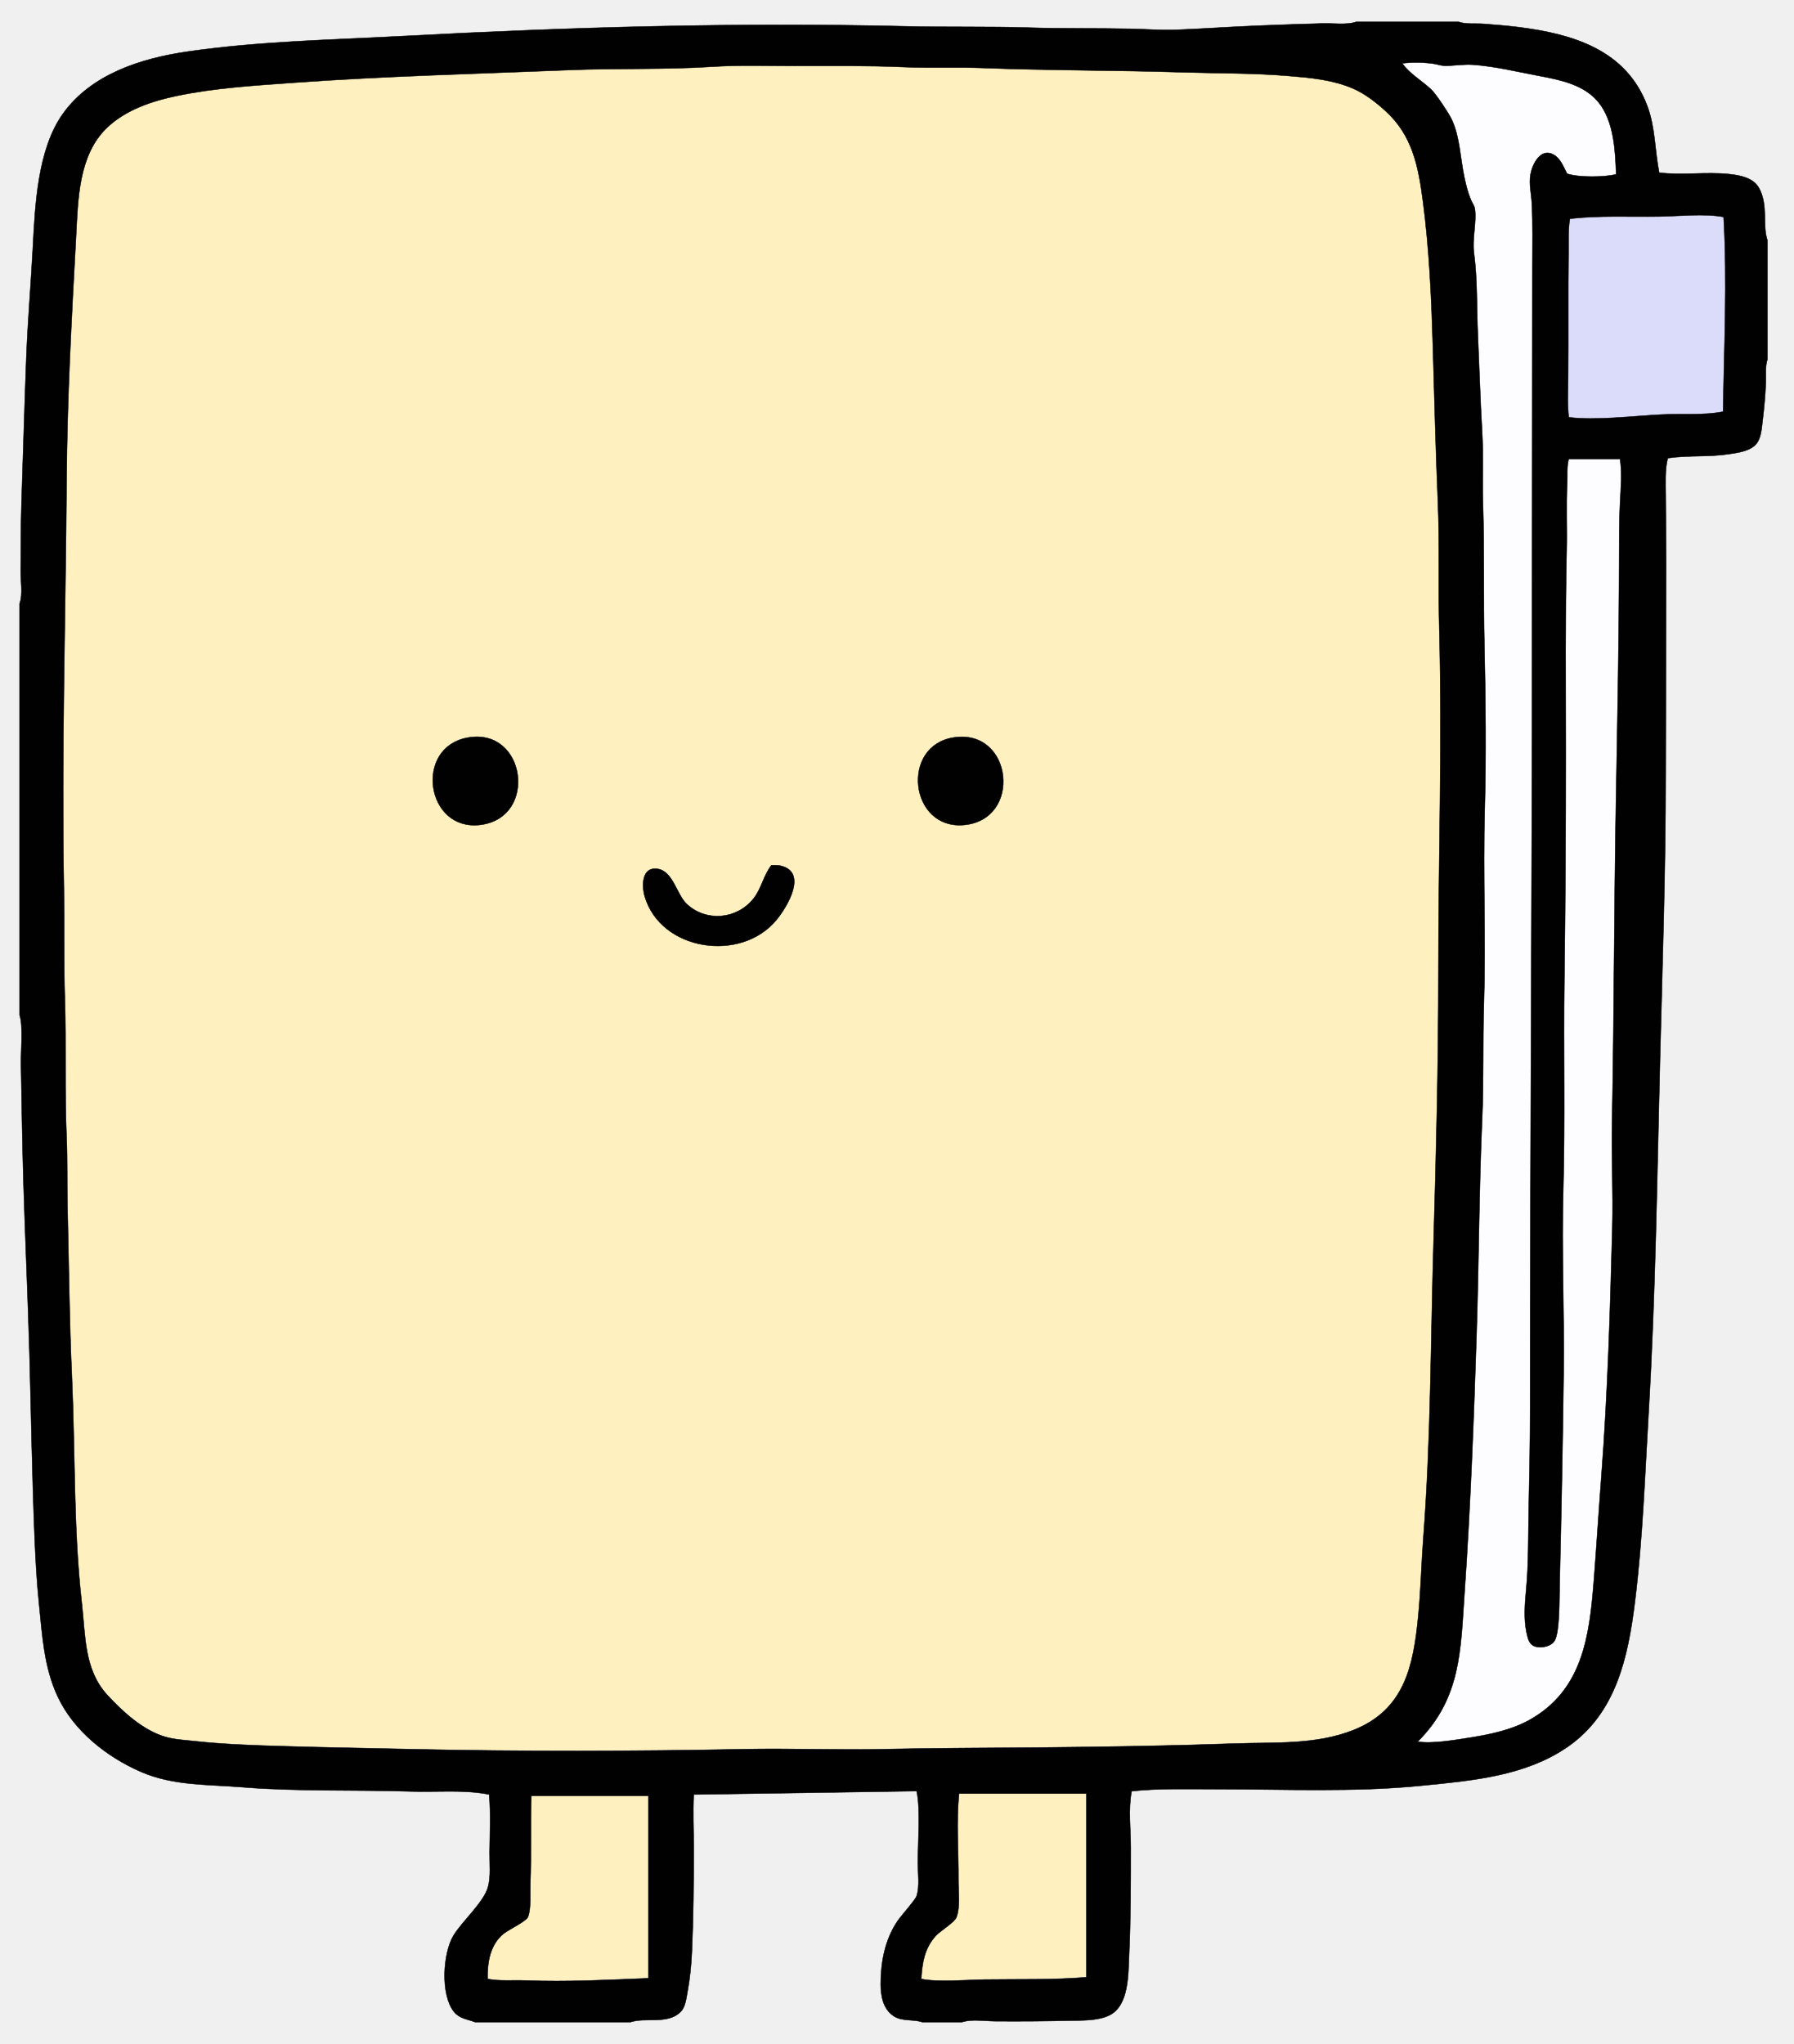
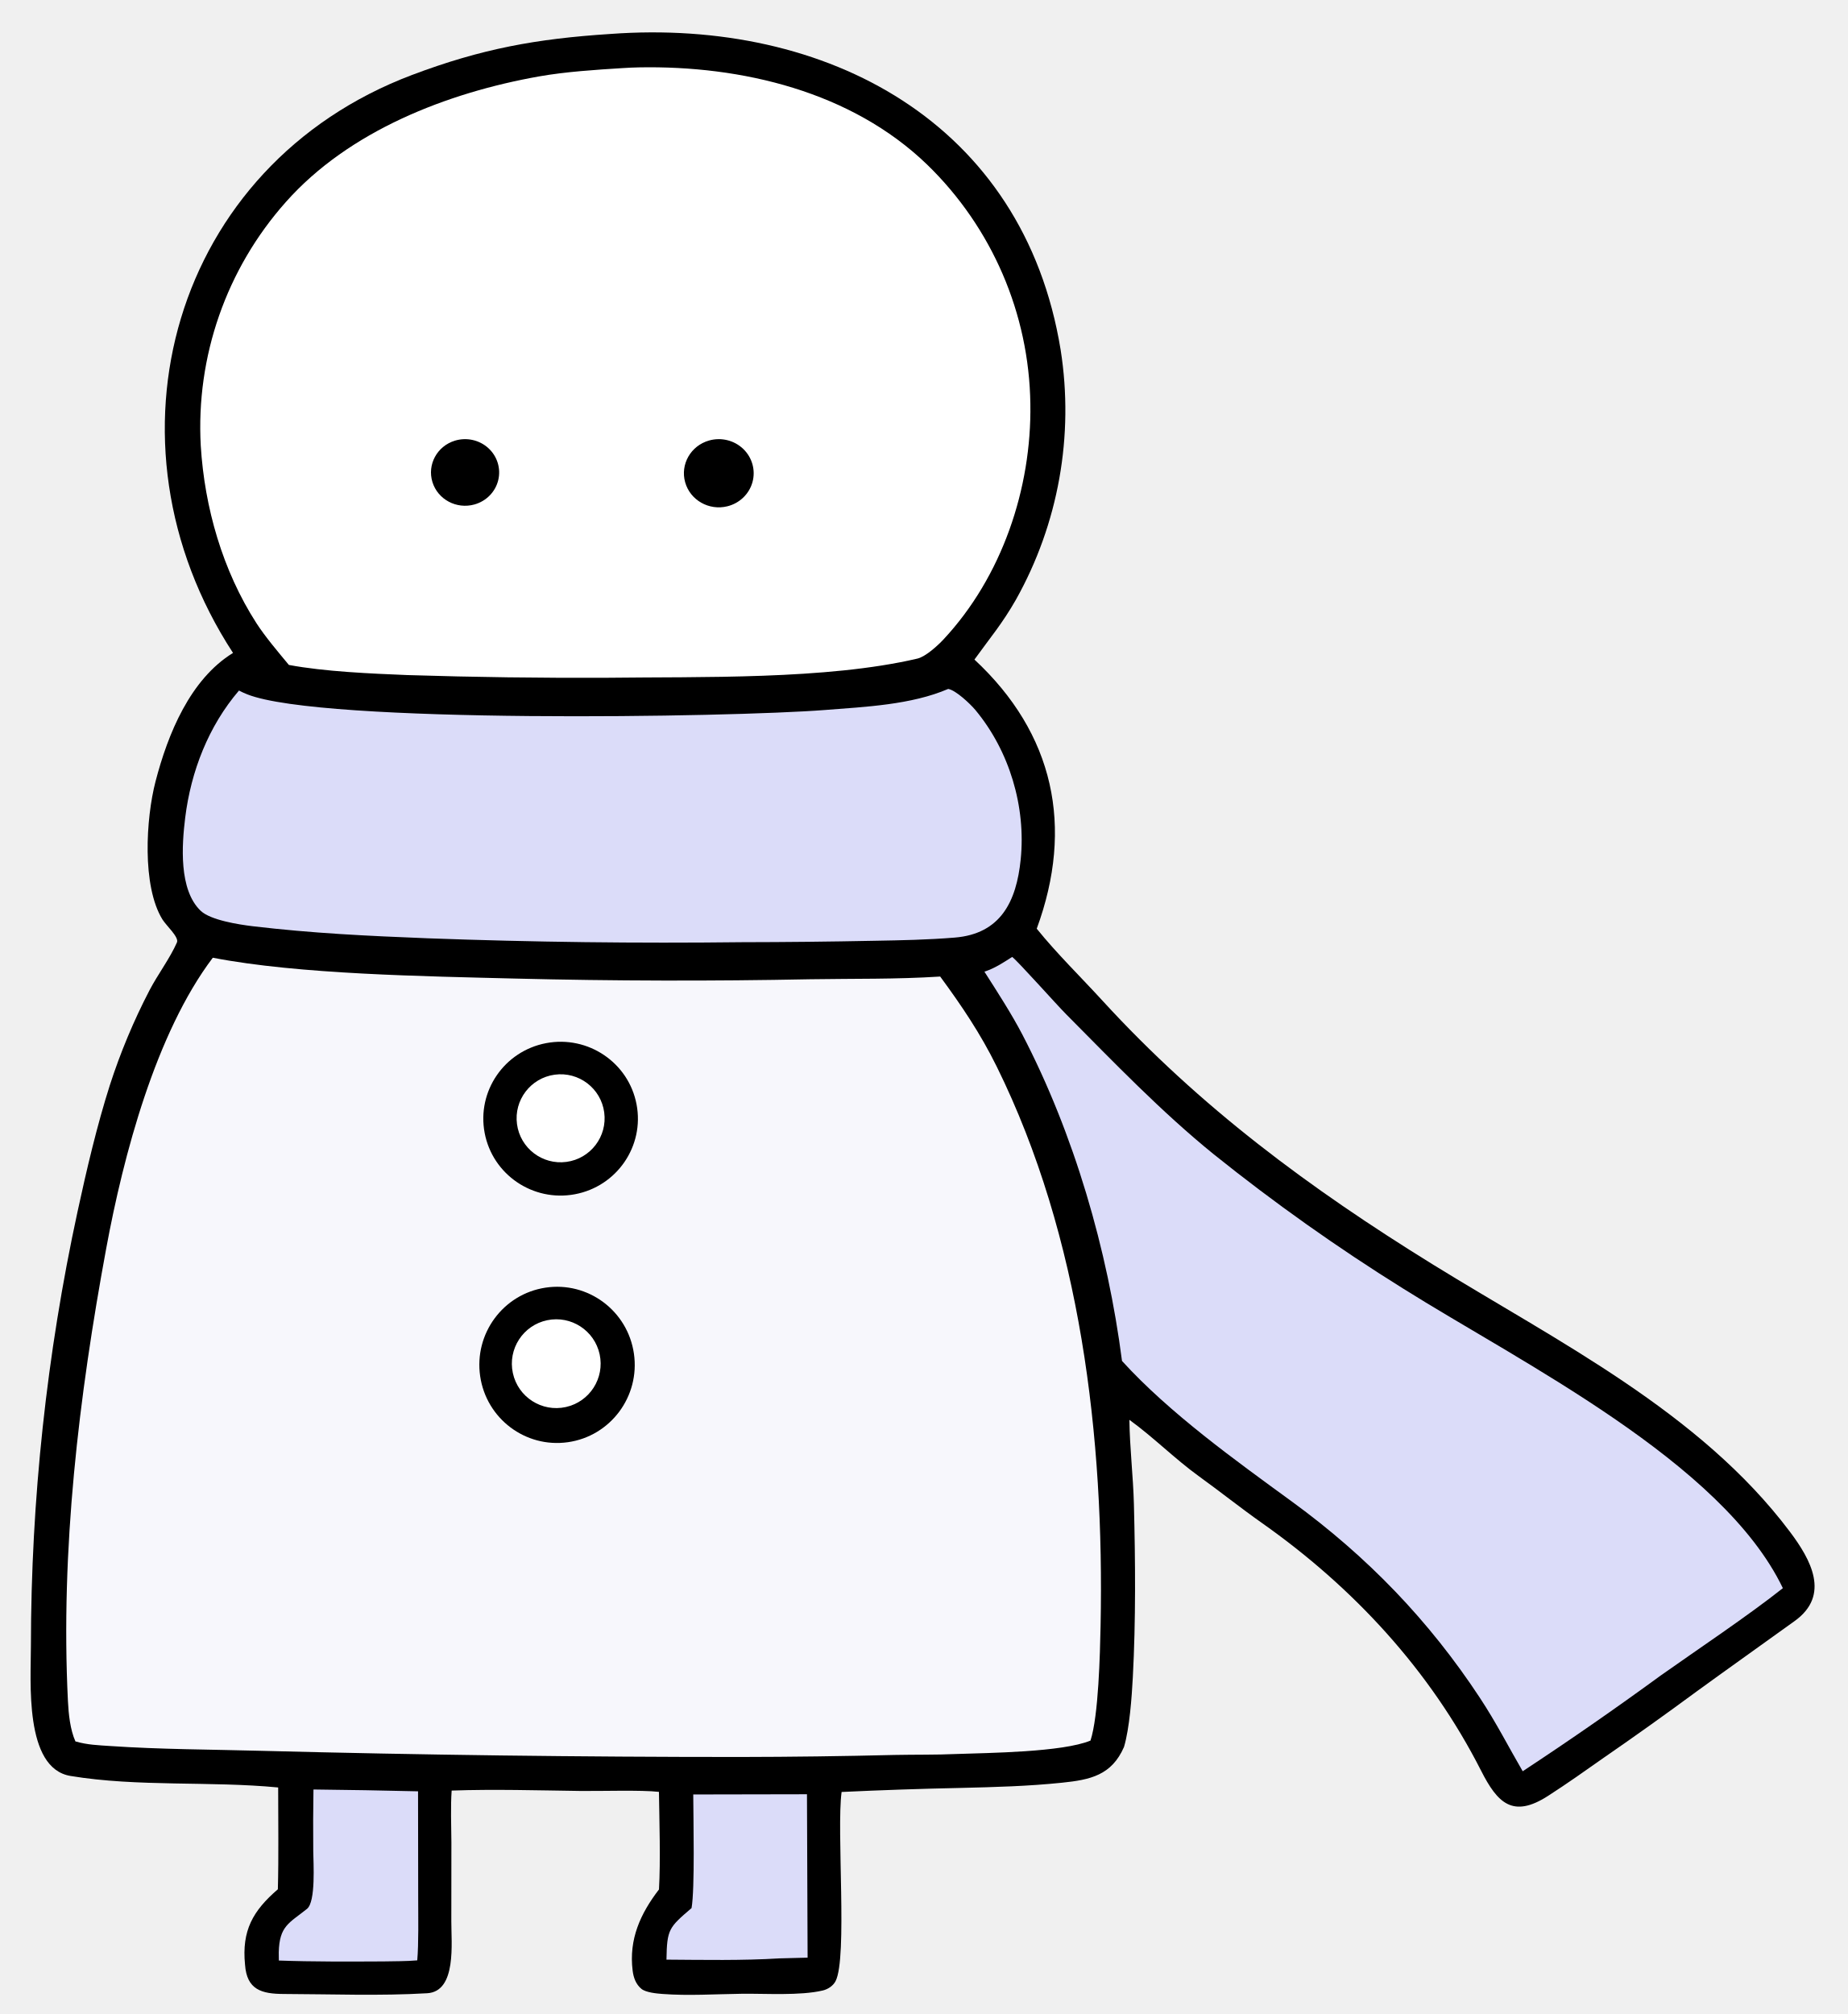
- <svg xmlns="http://www.w3.org/2000/svg" viewBox="-20 300 1930 2200" overflow="hidden">
+ <svg xmlns="http://www.w3.org/2000/svg" viewBox="1960 -40 2330 2540" overflow="hidden">
  <defs>
    <clipPath id="clip0">
      <rect x="-870" y="53" width="4249" height="2477" />
    </clipPath>
  </defs>
  <g transform="translate(870 -53)">
    <path d="M1415.92 1223C1490.29 1237.48 1600.72 1239.08 1677.68 1241.04 1762.89 1243.16 1848.12 1243.35 1933.34 1241.64 1971.45 1241.02 2007.45 1241.74 2045.77 1239.3 2064.5 1264.8 2080.59 1288.59 2094.72 1317.23 2167.53 1464.79 2187.97 1638.6 2184.66 1801.43 2184.17 1825.76 2182.91 1879.4 2175.92 1900.81 2151.47 1910.89 2088.05 1911.44 2059.27 1912.44 2042.36 1913.21 2023.39 1912.9 2006.26 1913.25 1961.7 1914.35 1917.12 1914.93 1872.54 1915 1734.29 1915.02 1596.04 1913.25 1457.84 1909.67 1414.25 1908.49 1370.74 1908.48 1327.23 1905.53 1316.46 1904.79 1307.46 1904.55 1296.96 1901.53 1292.37 1891.3 1291.03 1877.79 1290.46 1866.58 1283.97 1735.54 1299.85 1603.13 1323.67 1474.4 1338.48 1394.37 1366.48 1288.36 1415.92 1223Z" fill="#F7F7FC" fill-rule="evenodd" />
    <path d="M1703.93 1508.78C1740.66 1503.14 1774.92 1528.71 1780.29 1565.76 1785.66 1602.78 1760.08 1637.16 1723.28 1642.34 1686.79 1647.49 1653.03 1621.98 1647.71 1585.24 1642.39 1548.52 1667.5 1514.35 1703.93 1508.78Z" fill-rule="evenodd" />
    <path d="M1705.68 1536.81C1726.39 1532.52 1746.68 1545.73 1751.13 1566.4 1755.58 1587.08 1742.52 1607.47 1721.88 1612.07 1701.02 1616.72 1680.36 1603.5 1675.87 1582.6 1671.37 1561.71 1684.76 1541.15 1705.68 1536.81Z" fill="#FFFFFF" fill-rule="evenodd" />
    <path d="M1704.38 1297.2C1740.77 1290.28 1775.91 1313.98 1782.81 1350.1 1789.72 1386.23 1765.77 1421.06 1729.36 1427.85 1693.05 1434.62 1658.07 1410.92 1651.19 1374.9 1644.3 1338.86 1668.1 1304.11 1704.38 1297.2Z" fill-rule="evenodd" />
    <path d="M1711.88 1324.35C1732.68 1321.52 1751.84 1336.1 1754.65 1356.91 1757.47 1377.73 1742.87 1396.86 1722.05 1399.66 1701.27 1402.45 1682.15 1387.87 1679.35 1367.09 1676.54 1346.31 1691.1 1327.18 1711.88 1324.35Z" fill="#FFFFFF" fill-rule="evenodd" />
    <path d="M1770.95 452.7C1775.58 452.395 1780.22 452.192 1784.86 452.091 1873.84 450.367 1969.03 472.973 2034.65 536.414 2090.76 590.923 2122.9 665.492 2123.96 743.692 2125.13 816.945 2099.35 893.468 2048.7 947.761 2043.53 953.3 2033.18 962.679 2026.14 964.332 1947.34 982.838 1837.55 979.932 1757.99 980.947 1700.16 981.22 1642.32 980.446 1584.52 978.624 1552.95 977.343 1512.72 975.648 1481.77 969.833 1472.73 958.942 1461.22 945.378 1453.67 933.649 1424.41 888.214 1408.72 833.495 1405.45 779.864 1401.18 702.547 1427.66 626.676 1479.11 568.785 1533.75 507.099 1618.94 474.029 1698.52 459.9 1721.32 455.852 1747.91 454.128 1770.95 452.7Z" fill="#FFFFFF" fill-rule="evenodd" />
    <path d="M1845.59 775.186C1856 772.193 1867.24 774.961 1874.99 782.421 1882.74 789.882 1885.79 800.874 1882.97 811.172 1880.14 821.469 1871.89 829.467 1861.38 832.089 1845.52 836.041 1829.37 826.777 1825.06 811.261 1820.76 795.744 1829.89 779.697 1845.59 775.186Z" fill-rule="evenodd" />
    <path d="M1625.66 775.334C1635.8 772.203 1646.86 774.673 1654.63 781.8 1662.4 788.926 1665.66 799.609 1663.19 809.765 1660.71 819.921 1652.86 827.981 1642.65 830.865 1627.13 835.25 1610.91 826.549 1606.26 811.347 1601.61 796.145 1610.26 780.093 1625.66 775.334Z" fill-rule="evenodd" />
    <path d="M2052.43 990C2059.08 991.186 2071.42 1002.9 2075.95 1008.3 2105.43 1043.83 2119.8 1092.14 2115.14 1137.95 2111.44 1174.32 2097.84 1202.36 2058.05 1205.61 2034.59 1207.52 2011.88 1207.97 1988.42 1208.38 1950.17 1209.15 1911.91 1209.56 1873.66 1209.61 1783.07 1210.68 1692.47 1209.56 1601.94 1206.22 1549.32 1204.13 1502.66 1201.94 1450.27 1195.73 1438.23 1194.25 1414 1190.49 1405.5 1182.39 1386.35 1164.16 1389.2 1125.09 1392.06 1101.77 1397.02 1061.47 1412.26 1022.24 1438.62 991.416 1440.96 992.648 1443.33 993.722 1445.79 994.698 1510.37 1020.39 1864.4 1014.68 1945.98 1008.25 1980.59 1005.52 2020.39 1003.82 2052.43 990Z" fill="#DBDCF9" fill-rule="evenodd" />
    <path d="M1832.15 1947.19 1930.46 1947 1931 2088.99 1906.56 2089.63C1874.96 2091.6 1840.73 2090.93 1809 2090.72 1809.42 2064.18 1811.13 2062.8 1830.69 2045.91 1833.63 2029.29 1832.23 1968.12 1832.15 1947.19Z" fill="#DBDCF9" fill-rule="evenodd" />
    <path d="M1503.11 1943C1533.34 1943.31 1563.57 1943.85 1593.79 1944.58L1593.92 2038.13C1593.92 2052.94 1594.38 2076.62 1593.1 2090.98 1583.94 2091.79 1573.08 2091.72 1563.77 2091.89 1534.67 2092.05 1501.94 2092.19 1473.1 2091.12 1473 2088.76 1472.98 2086.39 1473.02 2084.03 1473.56 2061.06 1481.97 2058.79 1497.5 2046.38 1505.24 2040.19 1503.03 2006.54 1502.93 1996.48 1502.75 1978.65 1502.81 1960.83 1503.11 1943Z" fill="#DBDCF9" fill-rule="evenodd" />
    <path d="M1859.61 55.848C2132.67 35.717 2381.07 167.477 2427.69 454.283 2444.75 562.619 2424.9 673.544 2371.33 769.233 2353.77 799.979 2339.26 816.636 2318.96 844.826 2419.43 938.219 2444.76 1055.78 2397.53 1184.25 2422.73 1215.51 2453.35 1245.4 2480.48 1275.05 2603.64 1409.53 2741.96 1511.82 2896.83 1607.55 3054.13 1704.75 3233.78 1793.63 3347.35 1944.68 3373.87 1979.93 3398.76 2024.65 3353.59 2057.27 3312.75 2086.74 3270.78 2116.43 3229.66 2146.32 3191.19 2174.7 3152.3 2202.46 3112.95 2229.6 3089.6 2246.05 3066.45 2262.45 3042.45 2277.89 2997.84 2306.66 2978.57 2286.75 2957.95 2246.14 2893.62 2119.55 2797.17 2015.23 2681.57 1933.75 2654.77 1914.87 2628.74 1894.06 2602.16 1874.89 2571.74 1852.92 2544.74 1825.59 2514.39 1803.64 2514.85 1839.36 2519.19 1874.95 2520.09 1910.17 2521.93 1982.12 2522.53 2056.59 2518.71 2128.43 2517.39 2153.42 2514.58 2192.75 2507.6 2216.19 2492.02 2251.98 2465 2257.62 2429.51 2261.29 2386.8 2265.73 2344.67 2266.85 2301.81 2267.87 2251.65 2268.92 2201.53 2270.62 2151.43 2272.98 2144.88 2320.94 2158.97 2481.78 2143.87 2511.45 2140.75 2517.58 2134.14 2521.82 2127.59 2523.37 2098.99 2530.11 2055.33 2527.08 2025.38 2527.48 1992.53 2527.9 1958.25 2530.19 1925.51 2527.72 1918.23 2527.17 1904.61 2525.92 1898.99 2521.31 1891.91 2515.49 1888.96 2507.04 1887.88 2498.21 1882.97 2458.59 1897.74 2426.36 1921.1 2395.92 1923.2 2359.76 1921.58 2309.8 1921.07 2272.84 1899.14 2270.3 1846.91 2272.01 1822.11 2271.7 1768.64 2271 1712.83 2269.31 1659.63 2271.22 1658.17 2291.32 1659.18 2315.81 1659.3 2336.44L1659.21 2436.28C1659.06 2462.75 1666.24 2524.59 1628.82 2526.81 1569.11 2530.35 1507.93 2527.91 1448.07 2527.74 1419.89 2527.67 1401.3 2522.45 1399.04 2490.81 1394.76 2447.76 1408.88 2422.9 1440.44 2395.7 1441.55 2353.96 1440.81 2309.24 1440.83 2267.3 1354.84 2259.03 1264.05 2266.85 1178.93 2252.78 1120.21 2243.08 1129.04 2132.83 1128.99 2088.52 1129.14 1904.44 1148.86 1720.91 1187.81 1540.99 1199.1 1488.82 1212.31 1432.43 1228.59 1381.43 1241.87 1340.35 1258.55 1300.42 1278.46 1262.1 1288.81 1242.17 1304.39 1221.6 1313.17 1201.54 1316.07 1194.93 1299.69 1180.45 1294.82 1172.52 1268.9 1130.3 1274.01 1045.26 1286.17 998.484 1301.79 938.466 1329.83 869.739 1383.88 836.445 1209.43 568.969 1308 221.448 1609.56 107.581 1697.26 74.463 1766.58 61.864 1859.61 55.848Z" fill-rule="evenodd" />
    <path d="M1358.4 1220.85C1466.72 1241.94 1627.56 1244.27 1739.65 1247.13 1863.76 1250.21 1987.89 1250.49 2112.01 1248 2167.52 1247.1 2219.95 1248.15 2275.77 1244.59 2303.05 1281.74 2326.48 1316.39 2347.06 1358.11 2453.11 1573.05 2482.88 1826.23 2478.06 2063.42 2477.34 2098.86 2475.51 2176.99 2465.33 2208.18 2429.72 2222.86 2337.35 2223.66 2295.43 2225.12 2270.8 2226.24 2243.17 2225.79 2218.22 2226.3 2153.32 2227.9 2088.39 2228.75 2023.46 2228.85 1822.1 2228.88 1620.74 2226.3 1419.46 2221.08 1355.97 2219.36 1292.6 2219.35 1229.23 2215.05 1213.54 2213.98 1200.43 2213.63 1185.14 2209.23 1178.45 2194.32 1176.5 2174.65 1175.67 2158.32 1166.22 1967.44 1189.35 1774.56 1224.04 1587.05 1245.61 1470.47 1286.39 1316.05 1358.4 1220.85Z" fill="#F7F7FC" fill-rule="evenodd" />
    <path d="M1777.81 1636.98C1831.54 1628.75 1881.65 1666.07 1889.5 1720.13 1897.36 1774.16 1859.94 1824.32 1806.12 1831.88 1752.74 1839.4 1703.37 1802.17 1695.58 1748.56 1687.8 1694.98 1724.53 1645.11 1777.81 1636.98Z" fill-rule="evenodd" />
    <path d="M1780.17 1678.02C1810.3 1671.78 1839.81 1691 1846.28 1721.06 1852.75 1751.14 1833.76 1780.8 1803.74 1787.49 1773.4 1794.26 1743.34 1775.03 1736.81 1744.63 1730.27 1714.24 1749.74 1684.34 1780.17 1678.02Z" fill="#FFFFFF" fill-rule="evenodd" />
    <path d="M1778.68 1328.6C1831.64 1318.51 1882.78 1353.07 1892.82 1405.76 1902.87 1458.46 1868.02 1509.26 1815.03 1519.16 1762.19 1529.04 1711.29 1494.47 1701.27 1441.93 1691.25 1389.36 1725.88 1338.68 1778.68 1328.6Z" fill-rule="evenodd" />
    <path d="M1789.57 1368.36C1819.95 1364.23 1847.93 1385.52 1852.04 1415.91 1856.16 1446.32 1834.83 1474.26 1804.42 1478.35 1774.07 1482.42 1746.14 1461.13 1742.05 1430.78 1737.95 1400.43 1759.21 1372.49 1789.57 1368.36Z" fill="#FFFFFF" fill-rule="evenodd" />
    <path d="M1875.44 98.867C1882.18 98.423 1888.94 98.127 1895.69 97.98 2025.27 95.471 2163.88 128.375 2259.44 220.719 2341.15 300.061 2387.95 408.601 2389.49 522.428 2391.19 629.053 2353.65 740.438 2279.9 819.466 2272.37 827.528 2257.3 841.18 2247.05 843.586 2132.3 870.523 1972.42 866.293 1856.57 867.77 1772.35 868.168 1688.13 867.041 1603.96 864.389 1557.99 862.525 1499.4 860.057 1454.33 851.593 1441.17 835.74 1424.41 815.997 1413.41 798.924 1370.81 732.79 1347.96 653.143 1343.2 575.079 1336.98 462.538 1375.54 352.102 1450.46 267.837 1530.03 178.048 1654.08 129.912 1769.97 109.347 1803.17 103.454 1841.89 100.945 1875.44 98.867Z" fill="#FFFFFF" fill-rule="evenodd" />
    <path d="M1984.21 568.576C1999.48 564.213 2015.96 568.248 2027.33 579.122 2038.69 589.997 2043.16 606.019 2039.03 621.03 2034.88 636.04 2022.78 647.698 2007.37 651.52 1984.11 657.28 1960.42 643.777 1954.1 621.16 1947.79 598.542 1961.18 575.151 1984.21 568.576Z" fill-rule="evenodd" />
    <path d="M1663.66 568.781C1678.44 564.246 1694.56 567.823 1705.89 578.145 1717.21 588.466 1721.96 603.938 1718.36 618.646 1714.75 633.355 1703.31 645.028 1688.42 649.205 1665.8 655.555 1642.16 642.954 1635.38 620.937 1628.6 598.921 1641.21 575.673 1663.66 568.781Z" fill-rule="evenodd" />
    <path d="M2366.56 1219.85C2374.19 1225.65 2421.97 1279.4 2434.68 1292.2 2494.71 1352.67 2554.35 1414.88 2620.7 1468.69 2696.88 1529.83 2776.62 1586.36 2859.53 1638.03 3007.11 1730.83 3261.96 1856.33 3338.55 2015.94 3295.88 2049.87 3230.03 2093.92 3184.67 2125.98 3127.6 2167.67 3069.5 2207.98 3010.43 2246.85 2991.97 2215.08 2977.34 2186.04 2956.63 2154.55 2892.36 2056.76 2814.43 1976.11 2719.98 1907.19 2648.03 1854.71 2565.05 1795.26 2505.08 1729.4 2486.98 1589.35 2444.72 1443.18 2379.27 1317.51 2365.73 1291.53 2347.4 1263.23 2331.55 1238.46 2344.91 1234.02 2354.76 1227.36 2366.56 1219.85Z" fill="#DBDCF9" fill-rule="evenodd" />
    <path d="M2285.9 881.848C2295.59 883.573 2313.58 900.612 2320.18 908.466 2363.14 960.145 2384.08 1030.41 2377.29 1097.05 2371.9 1149.95 2352.08 1190.73 2294.09 1195.46 2259.9 1198.24 2226.81 1198.89 2192.62 1199.49 2136.88 1200.61 2081.12 1201.21 2025.38 1201.28 1893.36 1202.83 1761.33 1201.21 1629.4 1196.35 1552.72 1193.31 1484.72 1190.12 1408.38 1181.09 1390.83 1178.94 1355.52 1173.47 1343.13 1161.69 1315.23 1135.17 1319.38 1078.34 1323.55 1044.42 1330.77 985.804 1352.98 928.742 1391.4 883.908 1394.81 885.7 1398.26 887.262 1401.85 888.681 1495.96 926.051 2011.89 917.746 2130.77 908.393 2181.21 904.422 2239.21 901.95 2285.9 881.848Z" fill="#DBDCF9" fill-rule="evenodd" />
    <path d="M1964.32 2276.12 2107.76 2275.85 2108.55 2481.93 2072.89 2482.86C2026.78 2485.72 1976.84 2484.75 1930.55 2484.44 1931.16 2445.92 1933.65 2443.92 1962.19 2419.41 1966.48 2395.28 1964.44 2306.5 1964.32 2276.12Z" fill="#DBDCF9" fill-rule="evenodd" />
    <path d="M1485.34 2269.85C1529.31 2270.3 1573.28 2271.09 1617.24 2272.15L1617.43 2408.39C1617.43 2429.96 1618.1 2464.45 1616.24 2485.36 1602.91 2486.54 1587.12 2486.44 1573.58 2486.69 1531.25 2486.92 1483.64 2487.13 1441.69 2485.57 1441.55 2482.13 1441.52 2478.68 1441.57 2475.24 1442.36 2441.79 1454.59 2438.48 1477.18 2420.41 1488.44 2411.39 1485.23 2362.39 1485.08 2347.74 1484.82 2321.77 1484.91 2295.81 1485.34 2269.85Z" fill="#DBDCF9" fill-rule="evenodd" />
    <path d="M-123.51 424.634C-94.479 422.742-64.978 423.789-35.895 423.789 3.883 423.789 43.827 423.274 83.544 425.038 111.652 426.269 139.908 424.891 168.043 426.012 239.01 428.823 310.186 428.308 381.153 430.623 419.809 431.872 458.343 431.358 496.902 434.572 520.346 436.538 544.434 438.651 566.259 448.185 579.139 453.807 590.652 462.864 600.982 472.214 630.195 498.65 636.435 532.579 641.326 569.836 647.992 620.851 650.385 672.747 651.908 724.149 653.561 780.473 654.962 836.908 657.346 893.158 659.279 938.993 657.695 985.104 658.887 1030.94 662.107 1153.95 657.877 1277.21 657.877 1400.18 657.877 1496.3 655.562 1592.56 652.699 1688.6 649.54 1794.53 649.871 1900.75 641.769 2006.47 639.541 2035.24 638.993 2064.1 636.13 2092.82 630.892 2145.3 621.65 2192.66 566.364 2214.5 525.968 2230.45 482.465 2227.4 439.946 2228.91 369.579 2231.41 299.073 2232.5 228.672 2233.21 172.959 2233.76 117.186 2233.74 61.483 2234.96 11.288 2236.09-38.976 2233.97-89.171 2234.99-208.592 2237.34-328.031 2237.61-447.427 2234.99-495.202 2233.92-542.987 2233.11-590.736 2231.64-620.863 2230.73-650.79 2229.62-680.761 2226.32-691.013 2225.19-701.743 2224.68-711.698 2221.85-735.76 2214.98-758.029 2194.55-774.563 2176.53-799.426 2149.42-797.842 2112.53-801.758 2078.32-811.017 1997.27-808.755 1915.14-812.488 1833.73-815.281 1772.6-815.716 1711.26-817.248 1650.03-817.831 1625.58-817.135 1601.01-818.197 1576.57-820.346 1527.02-818.423 1477.31-820.042 1427.75-821.321 1388.6-820.346 1349.36-821.068 1310.18-823.766 1163.19-819.154 1016.17-818.179 869.277-817.596 782.292-812.784 695.252-808.059 608.414-805.874 568.054-805.709 519.647-774.415 489.979-754.374 470.965-726.283 461.559-699.759 456.048-658.379 447.432-616.269 444.915-574.202 441.884-475.117 434.719-375.72 432.258-276.496 428.198-225.588 426.122-174.331 427.959-123.51 424.634ZM-386.285 1146.49C-445.008 1156.78-431.667 1247.84-372.857 1240.4-310.653 1232.52-323.915 1135.56-386.285 1146.49ZM136.976 1146.29C78.435 1154.77 88.947 1245.97 147.462 1240.57 210.44 1234.76 199.936 1137.16 136.976 1146.29ZM-59.775 1283.88C-68.32 1294.78-70.374 1308.69-78.902 1319.54-96.759 1342.3-130.272 1345.23-151.157 1325.33-161.948 1315.04-165.707 1289.63-182.964 1287.67-199.368 1285.82-199.464 1306.02-196.192 1317.23-179.013 1376.07-92.478 1389.21-54.17 1342.47-42.875 1328.69-20.327 1291.57-49.671 1284.48-53.126 1283.64-56.285 1283.81-59.775 1283.88ZM279.171 2282.79C279.171 2348.65 279.171 2414.52 279.171 2480.38 243.074 2483.37 206.107 2482.36 169.879 2482.88 150.699 2483.15 119.188 2486 101.418 2482.22 102.506 2464.73 104.969 2449.19 117.073 2435.84 121.921 2430.49 137.176 2421.48 139.325 2415.86 143.677 2404.39 141.344 2387.72 141.457 2375.67 141.675 2345.04 138.995 2313.21 142.136 2282.79 187.806 2282.79 233.484 2282.79 279.171 2282.79ZM-192.128 2285.15C-192.128 2350.59-192.128 2416.04-192.128 2481.48-236.3 2483.22-280.264 2485.67-324.463 2483.87-337.769 2483.34-352.224 2484.77-365.234 2482.22-365.451 2464.43-362.623 2445.51-348.073 2433.63-342.947 2429.44-323.95 2420.4-321.879 2415.76-318.093 2407.34-319.581 2388.8-319.172 2379.34-317.884 2347.95-319.32 2316.52-318.093 2285.15-276.088 2285.15-234.108 2285.15-192.128 2285.15Z" stroke="#FEF0BF" stroke-width="0.459" stroke-linejoin="round" stroke-miterlimit="10" fill="#FEF0BF" fill-rule="evenodd" />
    <path d="M849.507 540.884C836.692 543.99 809.209 544.431 796.689 540.167 792.713 532.818 789.886 523.998 782.091 519.624 768.284 511.888 759.271 529.951 757.287 540.921 755.425 551.211 758.183 561.794 758.722 572.121 759.862 594.722 759.305 617.471 759.305 640.108 759.305 770.625 758.992 900.976 758.992 1031.49 758.992 1310.2 756.878 1588.83 756.878 1867.55 756.878 1904.3 756.199 1941.07 755.373 1977.8 754.729 2006.9 755.321 2036 752.545 2065.01 751.145 2079.69 749.987 2095.71 753.015 2110.19 754.433 2116.93 755.869 2124.07 763.647 2125.68 770.25 2127.04 780.307 2125.11 783.709 2118.31 788.894 2107.97 788.337 2073.13 788.65 2060.49 790.53 1983.96 792.052 1907.38 793.009 1830.8 793.836 1765.33 790.73 1699.6 792.583 1634.19 794.714 1558.9 792.766 1483.5 793.784 1408.18 794.888 1326.15 795.324 1243.96 795.324 1161.96 795.324 1089.72 794.575 1017.33 796.246 945.131 796.794 921.208 795.567 897.246 796.837 873.359 797.307 864.429 796.193 855.867 798.473 847.249 816.873 847.249 835.274 847.249 853.683 847.249 855.962 862.187 854.509 878.578 853.735 893.682 852.674 914.39 852.796 935.411 852.761 956.157 852.613 1041.89 850.873 1127.69 849.359 1213.41 847.323 1329.16 847.323 1444.93 845.096 1560.69 844.383 1598.65 846.384 1636.65 845.392 1674.62 843.078 1763.26 840.424 1852.5 833.699 1940.96 830.794 1978.96 828.436 2017.01 825.443 2054.97 820.736 2114.68 813.289 2172.65 755.999 2204.53 737.355 2214.89 714.613 2219.83 693.725 2223.16 677.891 2225.68 651.104 2230.38 635.861 2227.7 682.493 2181.06 681.997 2129.56 686.243 2068.19 692.698 1975.02 696.248 1881.83 699.258 1788.54 701.764 1711.38 701.851 1634.1 705.27 1557.02 707.07 1516.66 705.783 1476.11 707.088 1435.74 709.333 1365.37 706.061 1294.82 708.01 1224.43 709.646 1165.83 709.002 1106.65 707.662 1048.03 706.505 997.206 707.775 946.307 706.131 895.519 705.305 869.85 706.775 844.015 705.252 818.363 703.19 783.506 702.181 748.521 700.615 713.608 699.31 684.355 700.311 654.22 696.43 625.39 694.386 610.342 699.441 592.278 697.422 578.148 696.909 574.547 694.438 571.533 693.064 568.208 689.827 560.453 687.861 552.295 686.095 544.118 681.754 523.942 681.371 501.102 672.619 482.121 669.53 475.451 655.427 454.191 650.242 449.377 640.089 439.969 627.5 432.876 619.096 421.447 630.11 420.033 642.264 420.216 653.296 421.907 656.95 422.458 660.63 423.891 664.31 423.983 674.732 424.259 684.973 422.145 695.56 422.935 720.086 424.773 743.297 430.561 767.31 435.063 789.955 439.308 815.603 444.6 830.794 463.636 847.175 484.143 848.646 515.839 849.507 540.884ZM965.252 586.821C969.219 656.517 965.704 726.562 964.695 796.295 944.163 800.43 919.029 798.353 897.81 799.419 868.534 800.889 826.565 806.07 798.525 802.322 796.854 788.283 797.716 773.676 797.829 759.545 797.977 736.889 798.064 714.233 797.994 691.558 797.933 669.508 797.977 647.459 798.247 625.409 798.412 613.3 797.646 600.547 799.76 588.658 831.272 585.039 864.254 586.821 895.974 586.307 917.48 585.958 944.476 582.779 965.252 586.821Z" stroke="#FDFDFF" stroke-width="0.459" stroke-linejoin="round" stroke-miterlimit="10" fill="#FDFDFF" fill-rule="evenodd" />
    <path d="M786.596 559 980.596 559 980.596 822 786.596 822Z" fill="#DBDCF9" fill-rule="evenodd" />
    <path d="M569.678 376.5C606.333 376.5 642.996 376.5 679.65 376.5 687.48 379.293 697.877 378.007 706.386 378.65 718.662 379.569 730.99 380.561 743.214 382.068 802.585 389.418 860.572 406.581 883.08 467.698 891.554 490.668 890.927 515.236 895.652 538.812 920.499 541.954 946.018 537.672 971.005 540.393 982.768 541.66 996.914 544.251 1003.11 555.497 1013.38 574.166 1006.49 595.519 1012.1 611.524 1012.1 654.321 1012.1 697.118 1012.1 739.915 1009.58 747.155 1010.7 756.912 1010.41 764.833 1009.9 778.302 1008.66 791.881 1007.01 805.259 1006.05 812.94 1005.52 823.854 1000.58 830.194 994.052 838.574 980.819 840.173 971.179 841.698 949.202 845.189 926.781 842.818 904.918 846.126 901.663 858.456 902.621 873.212 902.621 886.111 902.621 910.018 903.134 933.888 903.134 957.776 903.134 1034.37 902.621 1110.88 902.621 1187.47 902.621 1289.82 899.106 1392.06 896.513 1494.35 893.337 1620.62 891.754 1746.77 884.298 1872.9 880.27 1940.82 877.956 2009.38 869.559 2076.93 862.208 2136.13 849.453 2196.81 797.347 2233 751.575 2264.78 694.075 2269.54 640.368 2274.92 566.59 2282.33 492.02 2278.71 417.972 2278.71 388.165 2278.71 357.592 2277.72 327.932 2280.92 324.069 2300.17 326.94 2321.8 326.94 2341.46 326.94 2380.1 326.976 2418.64 325.157 2457.23 324.2 2477.5 325.244 2511.81 303.728 2522.2 290.982 2528.34 273.782 2527.57 259.94 2527.88 233.613 2528.49 207.277 2528.66 180.932 2528.46 170.066 2528.38 155.336 2526.01 145.209 2529.5 130.984 2529.5 116.785 2529.5 102.561 2529.5 92.816 2525.99 81.245 2529.1 71.962 2523.03 60.329 2515.44 57.832 2501.32 57.797 2488.47 57.763 2464.95 62.426 2440.74 75.763 2420.9 79.644 2415.11 94.895 2398.24 96.383 2393.93 99.915 2383.71 97.766 2368.75 97.766 2358 97.766 2337.38 100.829 2299.24 96.418 2280.82 16.488 2282.06-63.423 2283.27-143.362 2284.5-144.406 2303.42-143.396 2322.52-143.396 2341.46-143.396 2378.9-143.666 2416.2-145.363 2453.56-146.024 2468.35-147.529 2483.27-150.27 2497.82-151.497 2504.44-152.506 2513.48-157.561 2518.45-171.82 2532.48-195.337 2523.92-211.581 2529.5-267.228 2529.5-322.883 2529.5-378.522 2529.5-386.5 2526.38-395.278 2525.85-401.273 2518.5-416.176 2500.32-413.601 2455.06-401.716 2435.86-392.251 2420.59-369.56 2400.54-364.923 2384.46-361.617 2372.98-363.2 2358.84-363.087 2346.98-362.887 2326.32-361.765 2305.14-363.566 2284.5-390.484 2278.99-420.092 2282.08-447.506 2281.19-508.103 2279.22-568.945 2281.48-629.42 2276.58-666.17 2273.6-703.512 2275.14-738.13 2260.13-774.932 2244.16-810.656 2216.05-827.943 2178.97-842.699 2147.33-844.517 2113.33-848.015 2079.19-850.399 2055.85-851.738 2032.33-852.713 2008.87-855.471 1942.73-856.428 1876.56-858.281 1810.41-860.047 1747.34-863.04 1684.24-864.902 1621.13-866.094 1580.1-866.625 1539.05-867.434 1498.02-867.695 1484.73-864.919 1456.84-868.904 1445.61-868.904 1297.97-868.904 1150.32-868.904 1002.65-865.189 992.506-867.93 977.88-867.764 966.964-867.381 942.489-867.695 917.92-866.842 893.462-865.024 841.422-863.701 789.327-861.665 737.269-860.117 698.055-856.741 658.879-854.662 619.665-852.278 573.965-849.651 513.747-822.288 475.435-791.82 432.766-738.087 415.787-688.478 408.565-612.002 397.411-534.291 395.978-457.19 391.862-276.78 382.197-95.345 376.867 85.377 381.314 129.462 382.398 173.615 381.351 217.683 382.748 254.415 383.905 291.2 383.207 327.932 384.016 343.767 384.365 359.845 385.706 375.706 385.081 405.73 383.887 435.755 381.718 465.78 380.524 488.4 379.606 511.117 378.834 533.737 378.209 544.795 377.896 559.456 380.12 569.678 376.5ZM849.288 540.65C848.427 515.603 846.956 483.906 830.582 463.399 815.409 444.361 789.778 439.069 767.14 434.824 743.136 430.322 719.95 424.534 695.432 422.696 684.853 421.906 674.612 424.019 664.198 423.744 660.527 423.652 656.846 422.219 653.192 421.667 642.169 419.977 630.023 419.793 619.009 421.208 627.413 432.637 639.994 439.73 650.139 449.139 655.324 453.953 669.418 475.214 672.507 481.884 681.251 500.866 681.633 523.707 685.975 543.883 687.741 552.06 689.699 560.22 692.935 567.974 694.319 571.3 696.781 574.313 697.294 577.916 699.313 592.046 694.258 610.11 696.302 625.159 700.174 653.99 699.182 684.127 700.487 713.381 702.053 748.294 703.062 783.281 705.116 818.14 706.647 843.793 705.176 869.628 706.003 895.299 707.639 946.09 706.368 996.99 707.525 1047.82 708.865 1106.44 709.509 1165.62 707.874 1224.22 705.925 1294.62 709.196 1365.17 706.96 1435.54 705.655 1475.91 706.943 1516.47 705.141 1556.82 701.722 1633.9 701.627 1711.19 699.13 1788.36 696.12 1881.65 692.57 1974.85 686.123 2068.02 681.877 2129.39 682.373 2180.9 635.774 2227.53 651.008 2230.22 677.779 2225.51 693.596 2222.99 714.468 2219.67 737.202 2214.73 755.838 2204.36 813.095 2172.48 820.534 2114.51 825.24 2054.81 828.233 2016.84 830.582 1978.78 833.488 1940.78 840.213 1852.32 842.858 1763.07 845.172 1674.42 846.165 1636.46 844.163 1598.46 844.886 1560.49 847.104 1444.73 847.104 1328.96 849.149 1213.2 850.654 1127.48 852.394 1041.68 852.542 955.939 852.585 935.193 852.455 914.171 853.516 893.462 854.291 878.357 855.743 861.965 853.464 847.027 835.072 847.027 816.679 847.027 798.278 847.027 796.008 855.645 797.121 864.208 796.643 873.138 795.381 897.027 796.608 920.989 796.06 944.914 794.389 1017.11 795.137 1089.51 795.137 1161.75 795.137 1243.76 794.702 1325.95 793.598 1407.98 792.588 1483.3 794.537 1558.72 792.405 1634 790.544 1699.42 793.65 1765.15 792.823 1830.62 791.866 1907.21 790.343 1983.78 788.473 2060.31 788.16 2072.96 788.708 2107.8 783.522 2118.14 780.129 2124.95 770.072 2126.88 763.477 2125.51 755.708 2123.89 754.272 2116.77 752.863 2110.02 749.826 2095.54 750.983 2079.52 752.384 2064.84 755.159 2035.82 754.568 2006.73 755.212 1977.63 756.038 1940.89 756.717 1904.12 756.717 1867.37 756.717 1588.64 758.831 1310 758.831 1031.28 758.831 900.757 759.144 770.4 759.144 639.878 759.144 617.24 759.692 594.49 758.553 571.888 758.022 561.561 755.264 550.976 757.126 540.687 759.11 529.716 768.106 511.653 781.913 519.389 789.7 523.763 792.527 532.582 796.503 539.933 809.014 544.196 836.481 543.755 849.288 540.65ZM-123.534 424.81C-174.352 428.135-225.623 426.298-276.537 428.374-375.79 432.435-475.199 434.898-574.295 442.064-616.37 445.096-658.488 447.613-699.866 456.232-726.402 461.745-754.495 471.153-774.549 490.171-805.836 519.848-806.01 568.268-808.194 608.639-812.918 695.502-817.729 782.565-818.321 869.574-819.295 1016.5-823.906 1163.57-821.2 1310.59-820.487 1349.79-821.461 1389.04-820.174 1428.19-818.556 1477.77-820.487 1527.5-818.338 1577.06-817.268 1601.51-817.964 1626.08-817.381 1650.54-815.858 1711.79-815.415 1773.14-812.622 1834.29-808.889 1915.72-811.152 1997.88-801.886 2078.95-797.979 2113.17-799.554 2150.06-774.697 2177.18-758.158 2195.21-735.886 2215.64-711.812 2222.51-701.859 2225.35-691.123 2225.86-680.874 2226.98-650.901 2230.29-620.963 2231.39-590.835 2232.31-543.07 2233.78-495.279 2234.59-447.506 2235.66-328.086 2238.28-208.622 2238.01-89.185 2235.66-38.984 2234.65 11.286 2236.76 61.486 2235.64 117.203 2234.4 172.989 2234.42 228.706 2233.87 299.117 2233.18 369.642 2232.07 440.018 2229.58 482.537 2228.06 526.055 2231.12 566.459 2215.17 621.749 2193.32 630.998 2145.94 636.227 2093.45 639.098 2064.72 639.646 2035.86 641.873 2007.08 649.973 1901.33 649.643 1795.08 652.81 1689.13 655.672 1593.06 657.986 1496.77 657.986 1400.63 657.986 1277.62 662.214 1154.32 658.995 1031.28 657.803 985.432 659.387 939.309 657.456 893.462 655.063 837.196 653.671 780.746 652.018 724.406 650.487 672.99 648.103 621.08 641.43 570.051 636.54 532.784 630.293 498.845 601.078 472.402 590.75 463.049 579.231 453.99 566.346 448.367 544.517 438.83 520.426 436.717 496.987 434.751 458.411 431.535 419.877 432.049 381.222 430.8 310.236 428.485 239.05 428.999 168.065 426.188 139.937 425.067 111.669 426.445 83.559 425.214 43.834 423.45 3.882 423.964-35.896 423.964-64.99 423.964-94.501 422.917-123.534 424.81ZM964.967 586.588C944.199 582.546 917.229 585.725 895.73 586.075 864.026 586.588 831.061 584.806 799.566 588.427 797.452 600.315 798.226 613.068 798.061 625.177 797.782 647.228 797.747 669.279 797.808 691.33 797.878 714.005 797.782 736.663 797.643 759.32 797.53 773.451 796.669 788.06 798.339 802.098 826.362 805.847 868.307 800.664 897.566 799.194 918.768 798.129 943.886 800.205 964.41 796.071 965.419 726.335 968.934 656.287 964.967 586.588ZM-386.352 1146.86C-323.971 1135.93-310.703 1232.92-372.919 1240.8-431.741 1248.24-445.079 1157.15-386.352 1146.86ZM136.996 1146.66C199.969 1137.53 210.479 1235.16 147.488 1240.96 88.962 1246.36 78.452 1155.15 136.996 1146.66ZM-59.787 1284.29C-56.298 1284.22-53.131 1284.06-49.677 1284.88-20.331 1291.97-42.882 1329.11-54.184 1342.9-92.491 1389.65-179.042 1376.5-196.224 1317.64-199.496 1306.44-199.4 1286.22-182.991 1288.08-165.739 1290.04-161.971 1315.46-151.183 1325.75-130.294 1345.65-96.772 1342.73-78.919 1319.96-70.392 1309.1-68.33 1295.19-59.787 1284.29ZM279.219 2283.47C233.517 2283.47 187.841 2283.47 142.156 2283.47 139.014 2313.9 141.694 2345.74 141.477 2376.37 141.364 2388.43 143.704 2405.1 139.345 2416.58 137.196 2422.21 121.945 2431.21 117.09 2436.56 104.988 2449.91 102.526 2465.46 101.438 2482.95 119.204 2486.74 150.716 2483.89 169.9 2483.61 206.137 2483.1 243.113 2484.11 279.219 2481.12 279.219 2415.24 279.219 2349.34 279.219 2283.47ZM-192.162 2285.84C-234.149 2285.84-276.137 2285.84-318.142 2285.84-319.377 2317.21-317.941 2348.65-319.229 2380.05-319.629 2389.52-318.142 2408.05-321.926 2416.47-324.006 2421.12-343.007 2430.16-348.132 2434.35-362.687 2446.24-365.514 2465.17-365.297 2482.95-352.281 2485.51-337.822 2484.07-324.519 2484.6-280.304 2486.41-236.333 2483.97-192.162 2482.22-192.162 2416.77-192.162 2351.29-192.162 2285.84Z" stroke="#010101" stroke-width="0.459" stroke-linejoin="round" stroke-miterlimit="10" fill="#010101" fill-rule="evenodd" />
  </g>
</svg>
